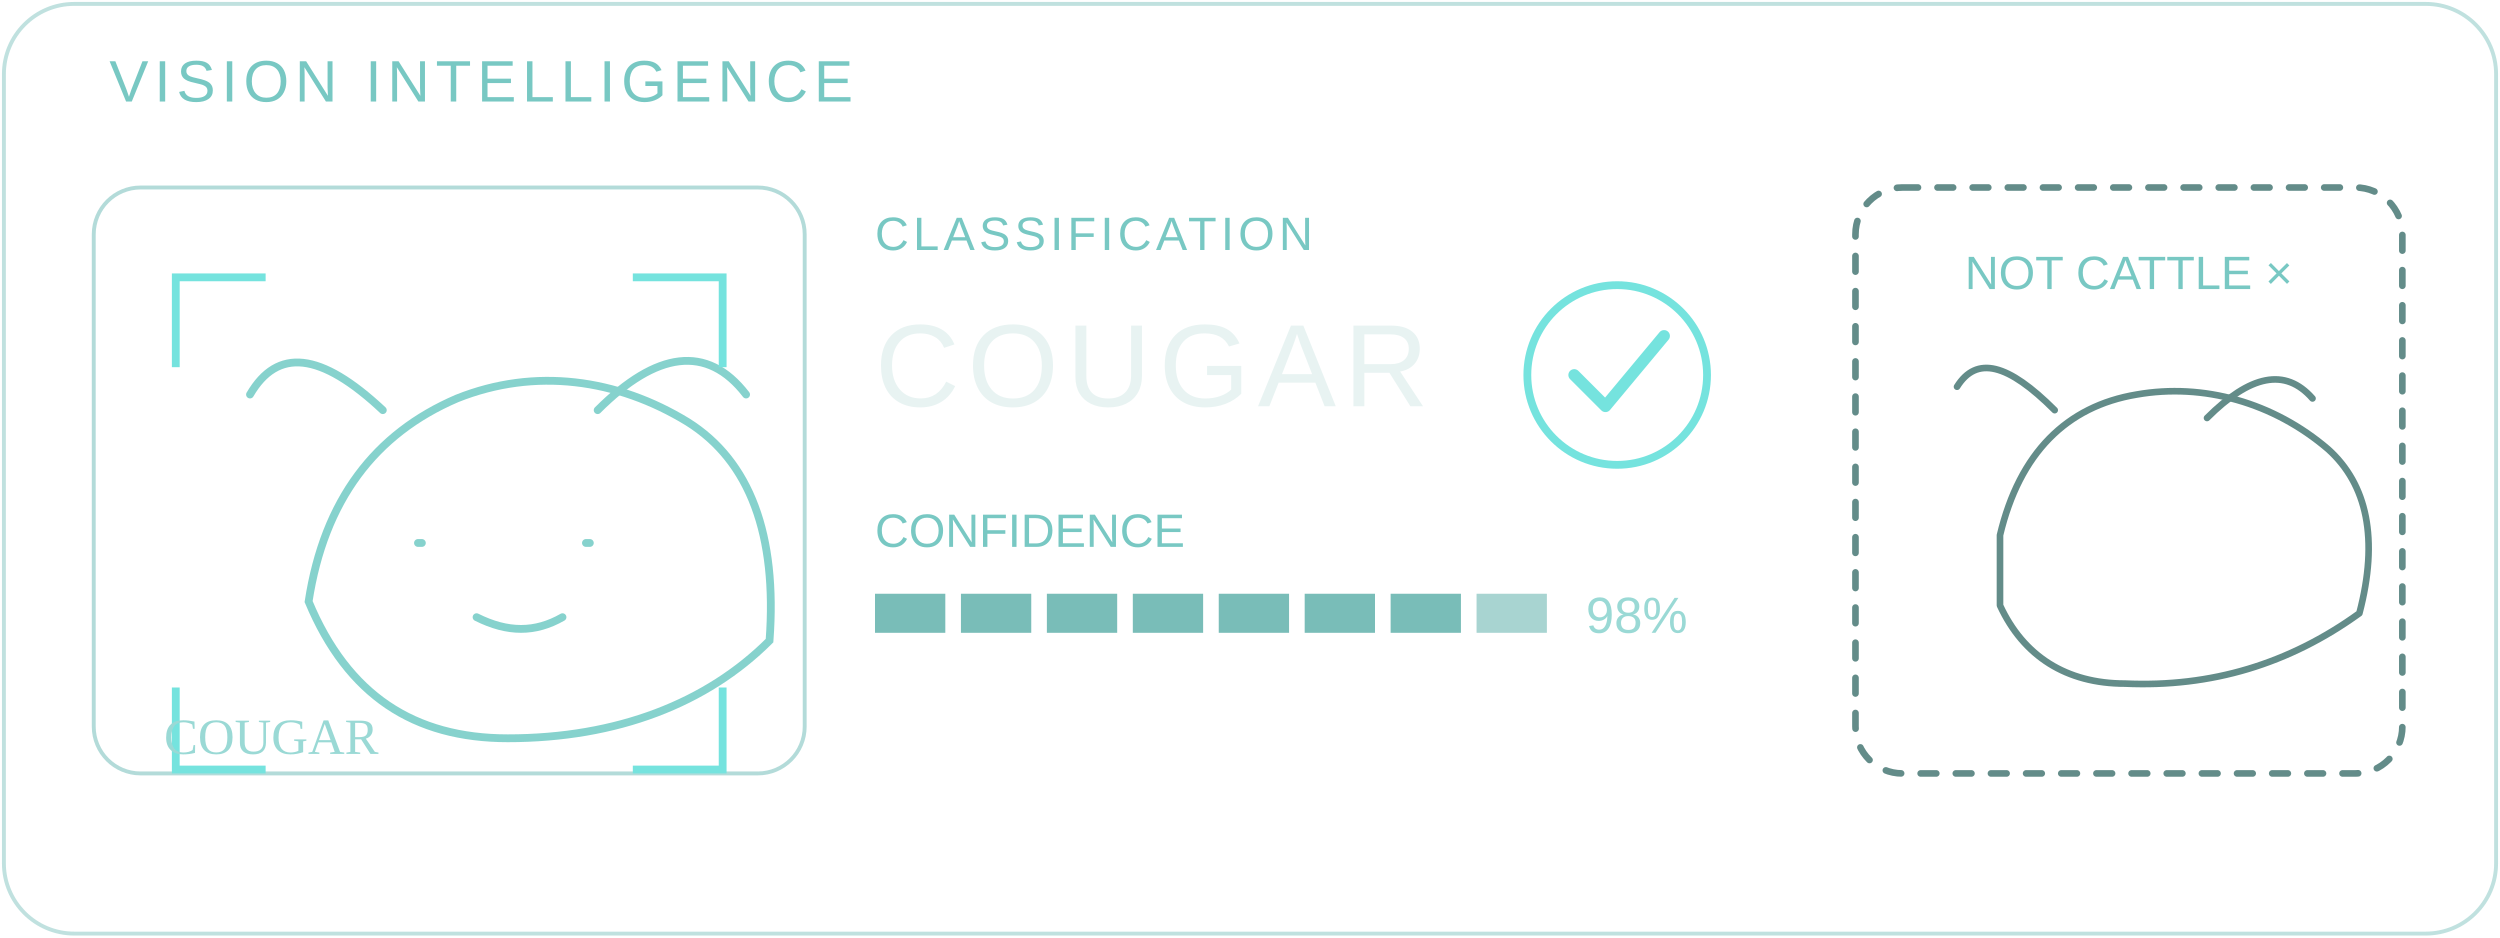
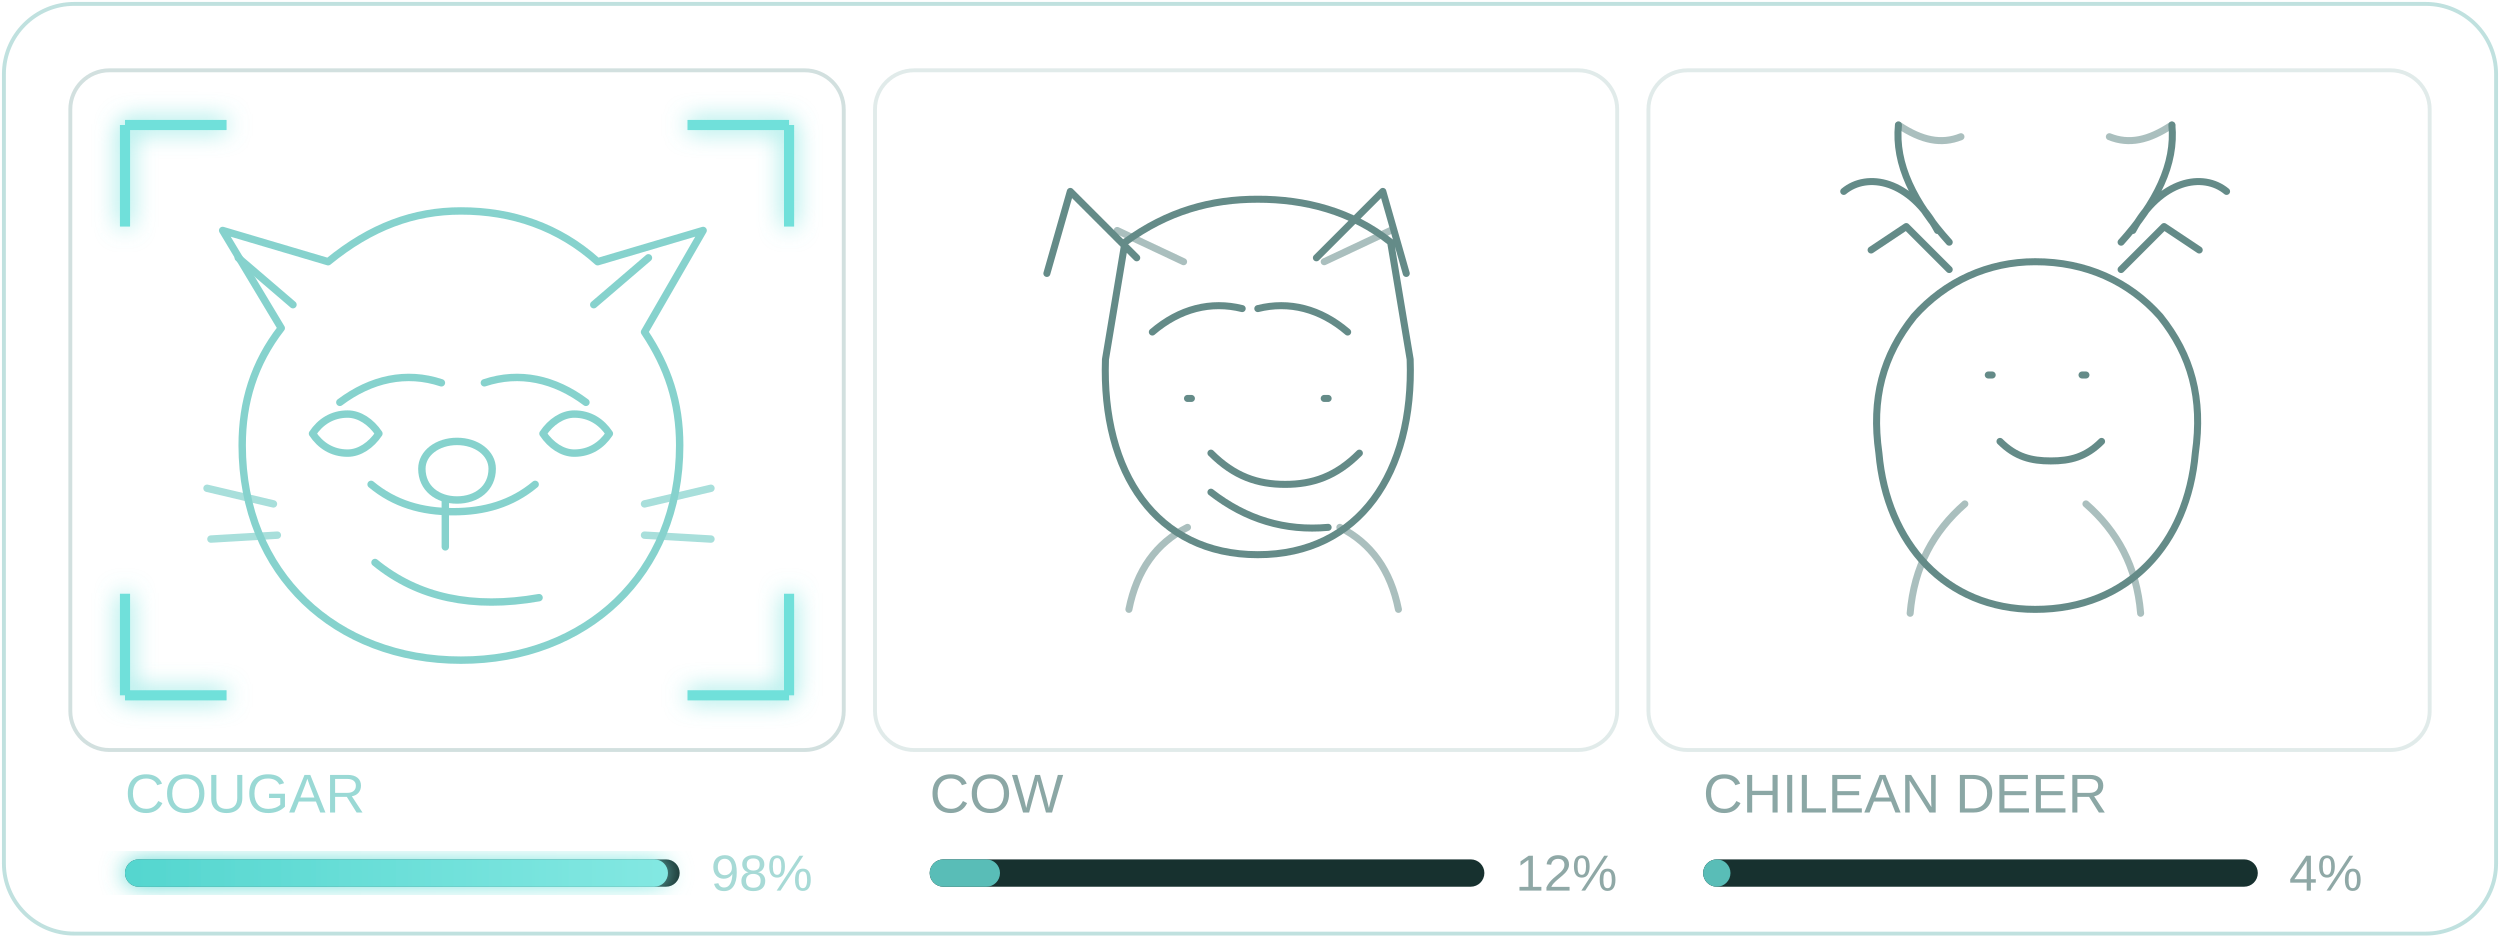
<svg xmlns="http://www.w3.org/2000/svg" viewBox="0 0 640 240" fill="none">
+   <defs>
+     <linearGradient id="barA" x1="0" y1="0" x2="1" y2="0">
+       <stop stop-color="#54D6CF" />
+       <stop offset="1" stop-color="#83E8E2" />
+     </linearGradient>
+     <filter id="glow" x="-30%" y="-30%" width="160%" height="160%">
+       <feGaussianBlur stdDeviation="3" result="b" />
+       <feMerge>
+         <feMergeNode in="b" />
+         <feMergeNode in="SourceGraphic" />
+       </feMerge>
+     </filter>
+   </defs>
  <rect x="1" y="1" width="638" height="238" rx="18" stroke="#75BDB9" stroke-opacity=".45" />
-   <g font-family="Arial, sans-serif">
-     <text x="28" y="26" fill="#78C8C3" font-size="15" letter-spacing="1.5">VISION INTELLIGENCE</text>
+   <g transform="translate(18 18)">
+     <rect x="0" y="0" width="198" height="174" rx="10" stroke="#5E918E" stroke-opacity=".28" />
+     <path d="M14 14h26M14 14v26M184 14h-26M184 14v26M14 160h26M14 160v-26M184 160h-26M184 160v-26" stroke="#6FE0DA" stroke-width="2.6" filter="url(#glow)" />
+     <g transform="translate(35 22)" stroke="#86D2CD" stroke-width="1.9" stroke-linecap="round" stroke-linejoin="round">
+       <path d="M19 44 4 19l27 8c11-9 22-13 34-13 13 0 25 4 35 13l27-8-15 26c6 9 9 18 9 29 0 33-24 55-56 55S9 107 9 74c0-11 3-21 10-30Z" />
+       <path d="M22 38 8 26m91 12 14-12M34 63c8-6 17-8 26-5M97 63c-8-6-17-8-26-5M42 84c6 5 13 7 21 7s15-2 21-7M61 88v12m-18 4c11 9 25 12 42 9" />
+       <path d="M36 66c3 0 6 2 8 5-2 3-5 5-8 5-4 0-7-2-9-5 2-3 5-5 9-5Zm58 0c-3 0-6 2-8 5 2 3 5 5 8 5 4 0 7-2 9-5-2-3-5-5-9-5Z" />
+       <path d="M64 73c-5 0-9 3-9 7 0 5 4 8 9 8s9-3 9-8c0-4-4-7-9-7Z" />
+       <path d="M17 89 0 85m18 12L1 98m111-9 17-4m-17 12 17 1" opacity=".72" />
+     </g>
+     <text x="14" y="190" fill="#9AD9D5" font-size="14" font-family="Arial, sans-serif">COUGAR</text>
+     <rect x="14" y="202" width="142" height="7" rx="3.5" fill="#17312F" />
+     <rect x="14" y="202" width="139" height="7" rx="3.5" fill="url(#barA)" filter="url(#glow)" />
+     <text x="164" y="210" fill="#A7DAD6" font-size="13" font-family="Arial, sans-serif">98%</text>
  </g>
-   <g transform="translate(24 48)">
-     <rect width="182" height="150" rx="12" stroke="#75BDB9" stroke-opacity=".55" />
-     <path d="M55 106c4-26 17-43 38-52 20-8 41-5 59 6 16 10 23 29 21 56-16 16-39 25-67 25-24 0-41-11-51-35Z" stroke="#86D2CD" stroke-width="2" />
-     <path d="M74 57c-16-15-27-16-34-4m89 4c15-15 28-17 38-4M83 91h1m42 0h1M98 110c8 4 15 4 22 0" stroke="#86D2CD" stroke-width="2" stroke-linecap="round" />
-     <path d="M20 22h24v2H22v22h-2V22Zm142 0h-24v2h22v22h2V22ZM20 128h2v20h22v2H20v-22Zm142 0h-2v20h-22v2h24v-22Z" fill="#75E3DE" />
-     <text x="18" y="145" fill="#9AD9D5" font-size="13">COUGAR</text>
+   <g transform="translate(224 18)">
+     <rect x="0" y="0" width="190" height="174" rx="10" stroke="#5E918E" stroke-opacity=".18" />
+     <g transform="translate(36 24)" stroke="#648B88" stroke-width="1.8" stroke-linecap="round" stroke-linejoin="round">
+       <path d="M31 24 14 7 8 28m69-4L94 7l6 21M28 20c11-8 22-11 34-11s24 3 34 11l5 30c1 29-13 50-39 50S22 79 23 50l5-30Z" />
+       <path d="M35 43c7-6 15-8 23-6m27 6c-7-6-15-8-23-6M44 60h1m34 0h1M50 74c6 6 12 8 19 8s13-2 19-8M50 84c9 7 19 10 30 9" />
+       <path d="M43 25 26 17m53 8 17-8M44 93c-8 4-13 11-15 21m54-21c8 4 13 11 15 21" opacity=".55" />
+     </g>
+     <text x="14" y="190" fill="#8BA7A5" font-size="14" font-family="Arial, sans-serif">COW</text>
+     <rect x="14" y="202" width="142" height="7" rx="3.5" fill="#17312F" />
+     <rect x="14" y="202" width="18" height="7" rx="3.5" fill="#59BDB7" />
+     <text x="164" y="210" fill="#8FA8A6" font-size="13" font-family="Arial, sans-serif">12%</text>
  </g>
-   <g transform="translate(224 48)" font-family="Arial, sans-serif">
-     <text x="0" y="16" fill="#78C8C3" font-size="12" letter-spacing="1.1">CLASSIFICATION</text>
-     <text x="0" y="56" fill="#E8F3F2" font-size="30" letter-spacing="2">COUGAR</text>
-     <circle cx="190" cy="48" r="23" stroke="#75E3DE" stroke-width="2" />
-     <path d="m179 48 8 8 15-18" stroke="#75E3DE" stroke-width="3" stroke-linecap="round" stroke-linejoin="round" />
-     <text x="0" y="92" fill="#78C8C3" font-size="12">CONFIDENCE</text>
-     <g fill="#79BDB8">
-       <rect x="0" y="104" width="18" height="10" />
-       <rect x="22" y="104" width="18" height="10" />
-       <rect x="44" y="104" width="18" height="10" />
-       <rect x="66" y="104" width="18" height="10" />
-       <rect x="88" y="104" width="18" height="10" />
-       <rect x="110" y="104" width="18" height="10" />
-       <rect x="132" y="104" width="18" height="10" />
-       <rect x="154" y="104" width="18" height="10" opacity=".65" />
+   <g transform="translate(422 18)">
+     <rect x="0" y="0" width="200" height="174" rx="10" stroke="#5E918E" stroke-opacity=".18" />
+     <g transform="translate(50 14)" stroke="#648B88" stroke-width="1.8" stroke-linecap="round" stroke-linejoin="round">
+       <path d="M49 35c-12 0-23 5-31 14-8 10-11 21-9 35 2 23 17 40 40 40 24 0 39-17 41-40 2-14-1-25-9-35-8-9-19-14-32-14Z" />
+       <path d="M27 37 16 26 7 32m64 5 11-11 9 6M37 64h1m23 0h1M40 81c4 4 8 5 13 5s9-1 13-5" />
+       <path d="M27 30C18 20 13 10 14 0m10 27C17 14 6 12 0 17M71 30C80 20 85 10 84 0m-10 27c7-13 18-15 24-10" />
+       <path d="M14 0c6 4 11 5 16 3M84 0c-6 4-11 5-16 3M31 97c-8 7-13 16-14 28m45-28c8 7 13 16 14 28" opacity=".55" />
    </g>
-     <text x="182" y="114" fill="#9AD9D5" font-size="13">98%</text>
-   </g>
-   <g transform="translate(475 48)" stroke="#638C89" stroke-width="1.7" stroke-linecap="round" stroke-linejoin="round">
-     <rect width="140" height="150" rx="12" stroke-dasharray="4 5" />
-     <path d="M37 89c5-21 17-33 35-36 17-3 35 2 49 14 10 9 13 23 8 42-18 13-38 19-60 18-15 0-26-7-32-20Z" />
-     <path d="M51 57c-12-12-20-14-25-6m64 8c11-11 20-13 27-5" />
-     <text x="28" y="26" fill="#78C8C3" stroke="none" font-family="Arial, sans-serif" font-size="12">NOT CATTLE ×</text>
+     <text x="14" y="190" fill="#8BA7A5" font-size="14" font-family="Arial, sans-serif">CHILEAN DEER</text>
+     <rect x="14" y="202" width="142" height="7" rx="3.5" fill="#17312F" />
+     <rect x="14" y="202" width="7" height="7" rx="3.5" fill="#59BDB7" />
+     <text x="164" y="210" fill="#8FA8A6" font-size="13" font-family="Arial, sans-serif">4%</text>
  </g>
</svg>
